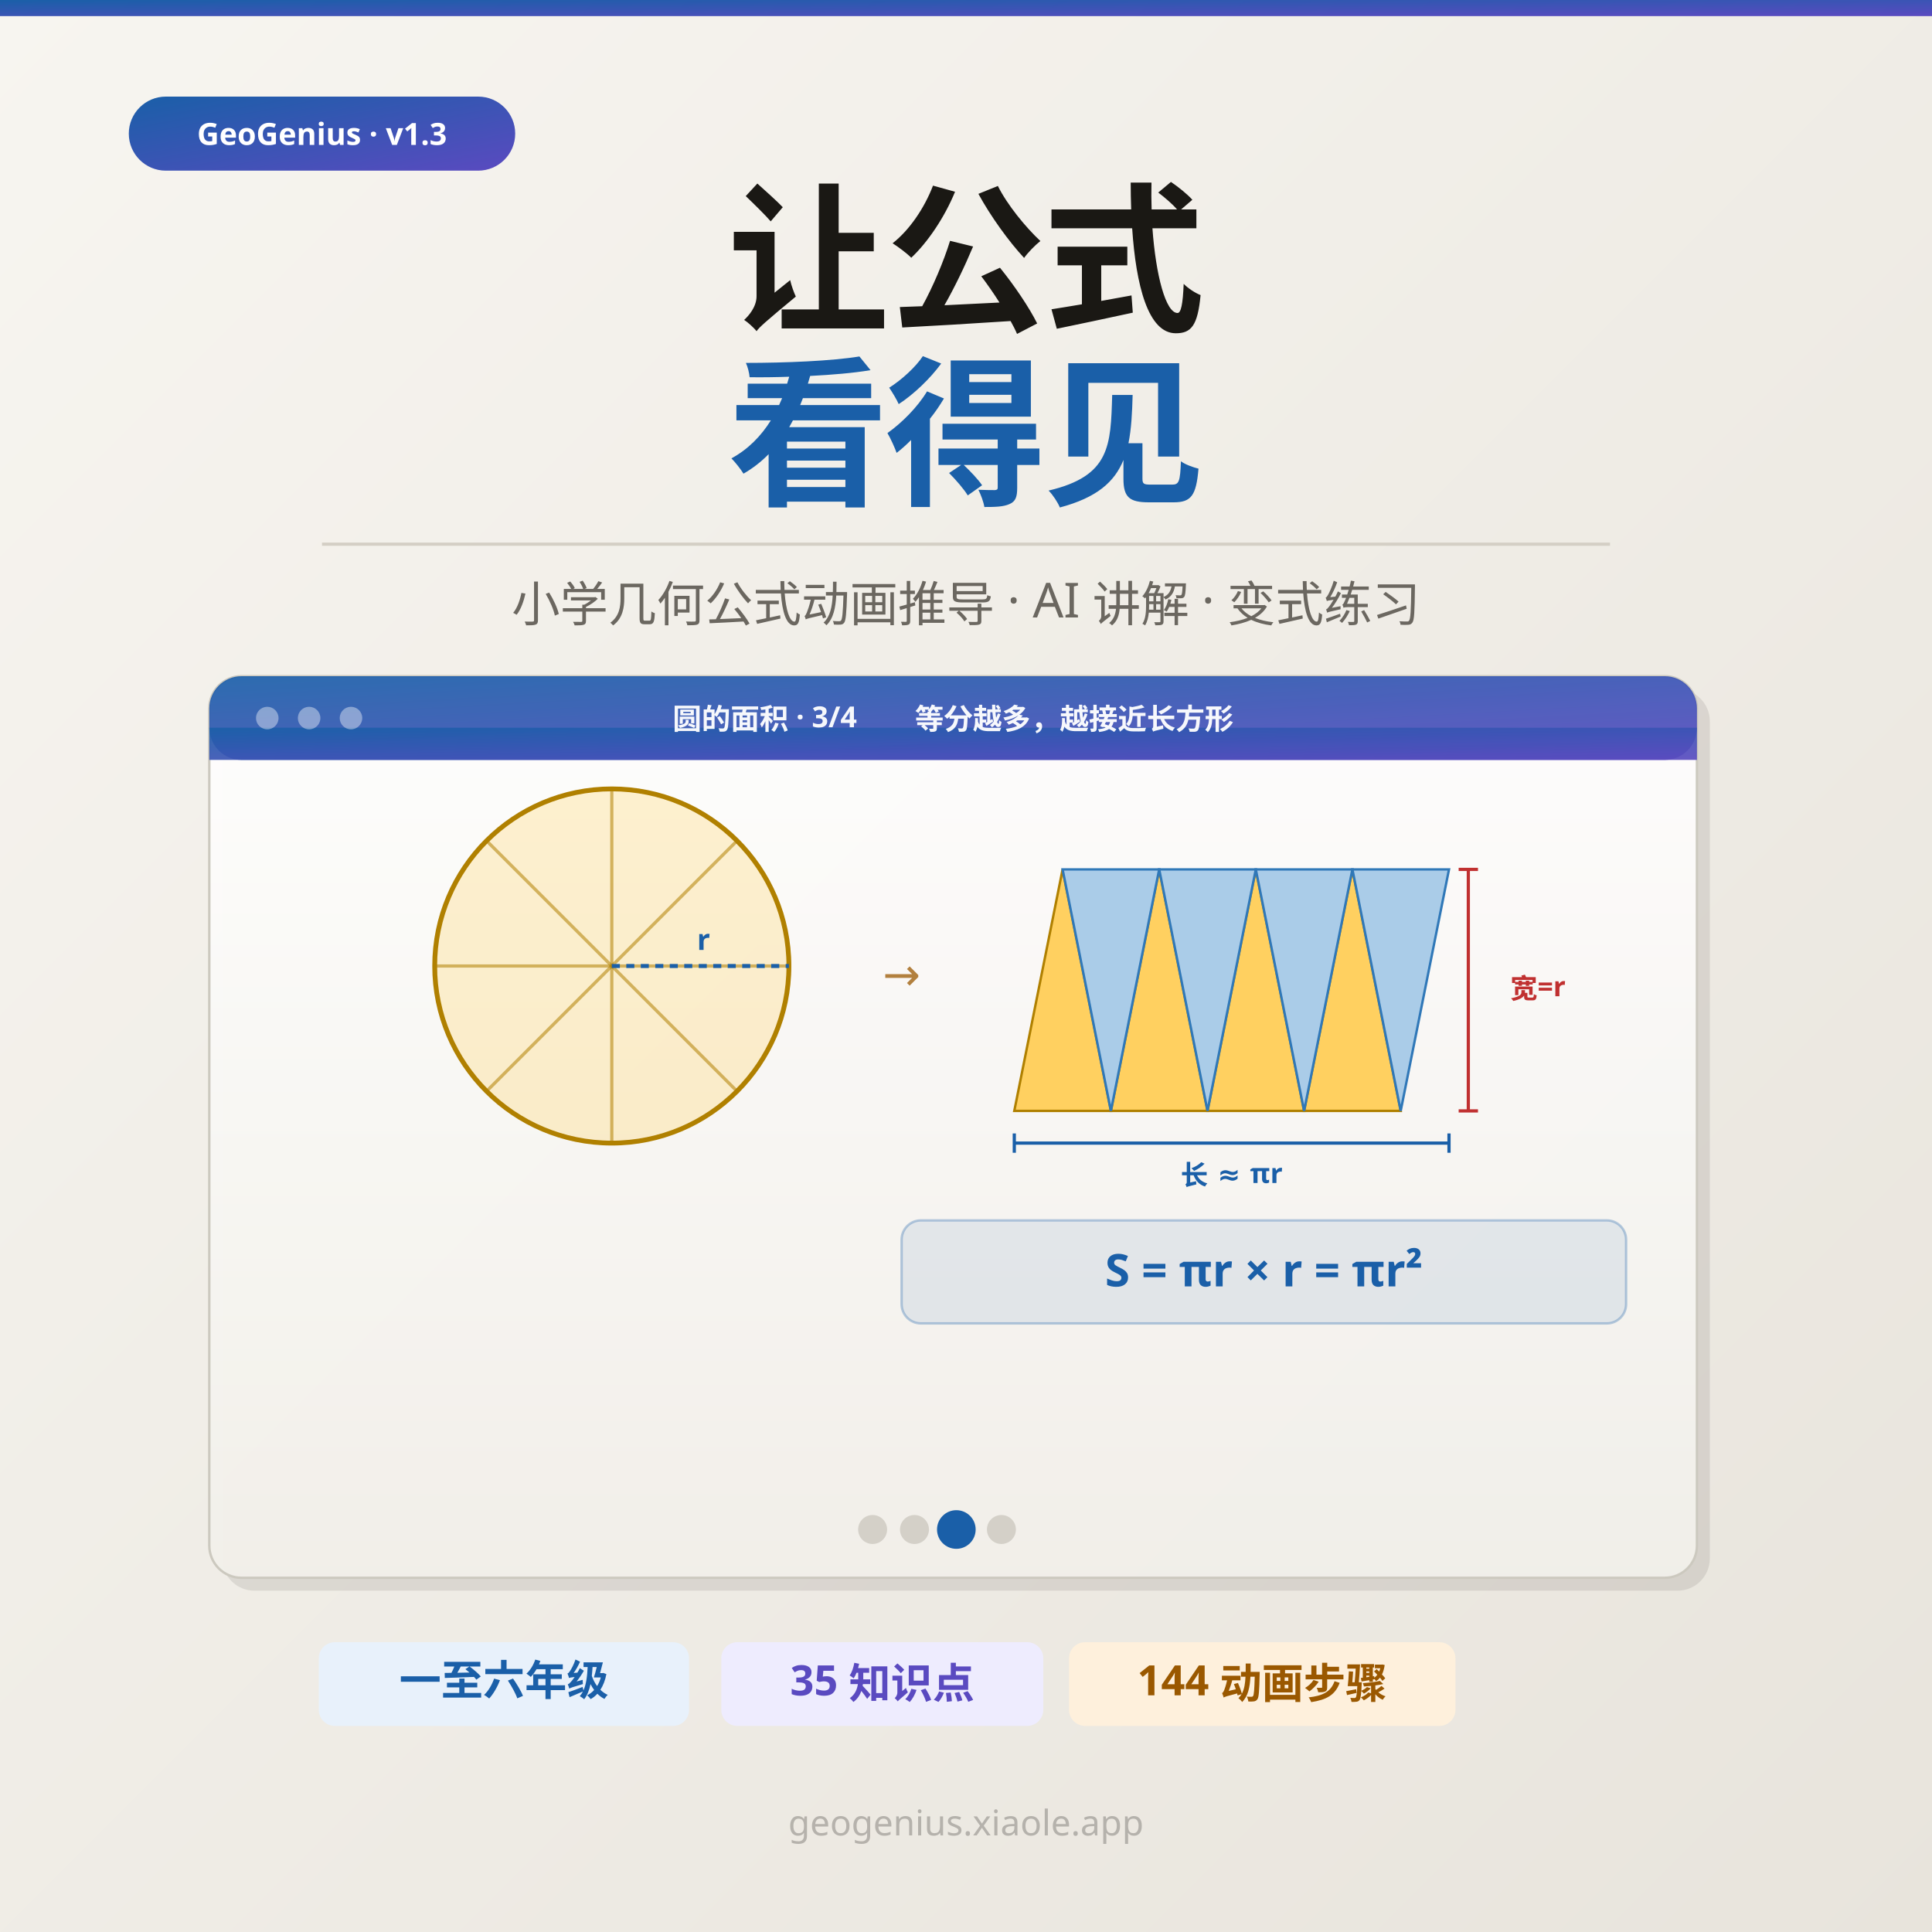
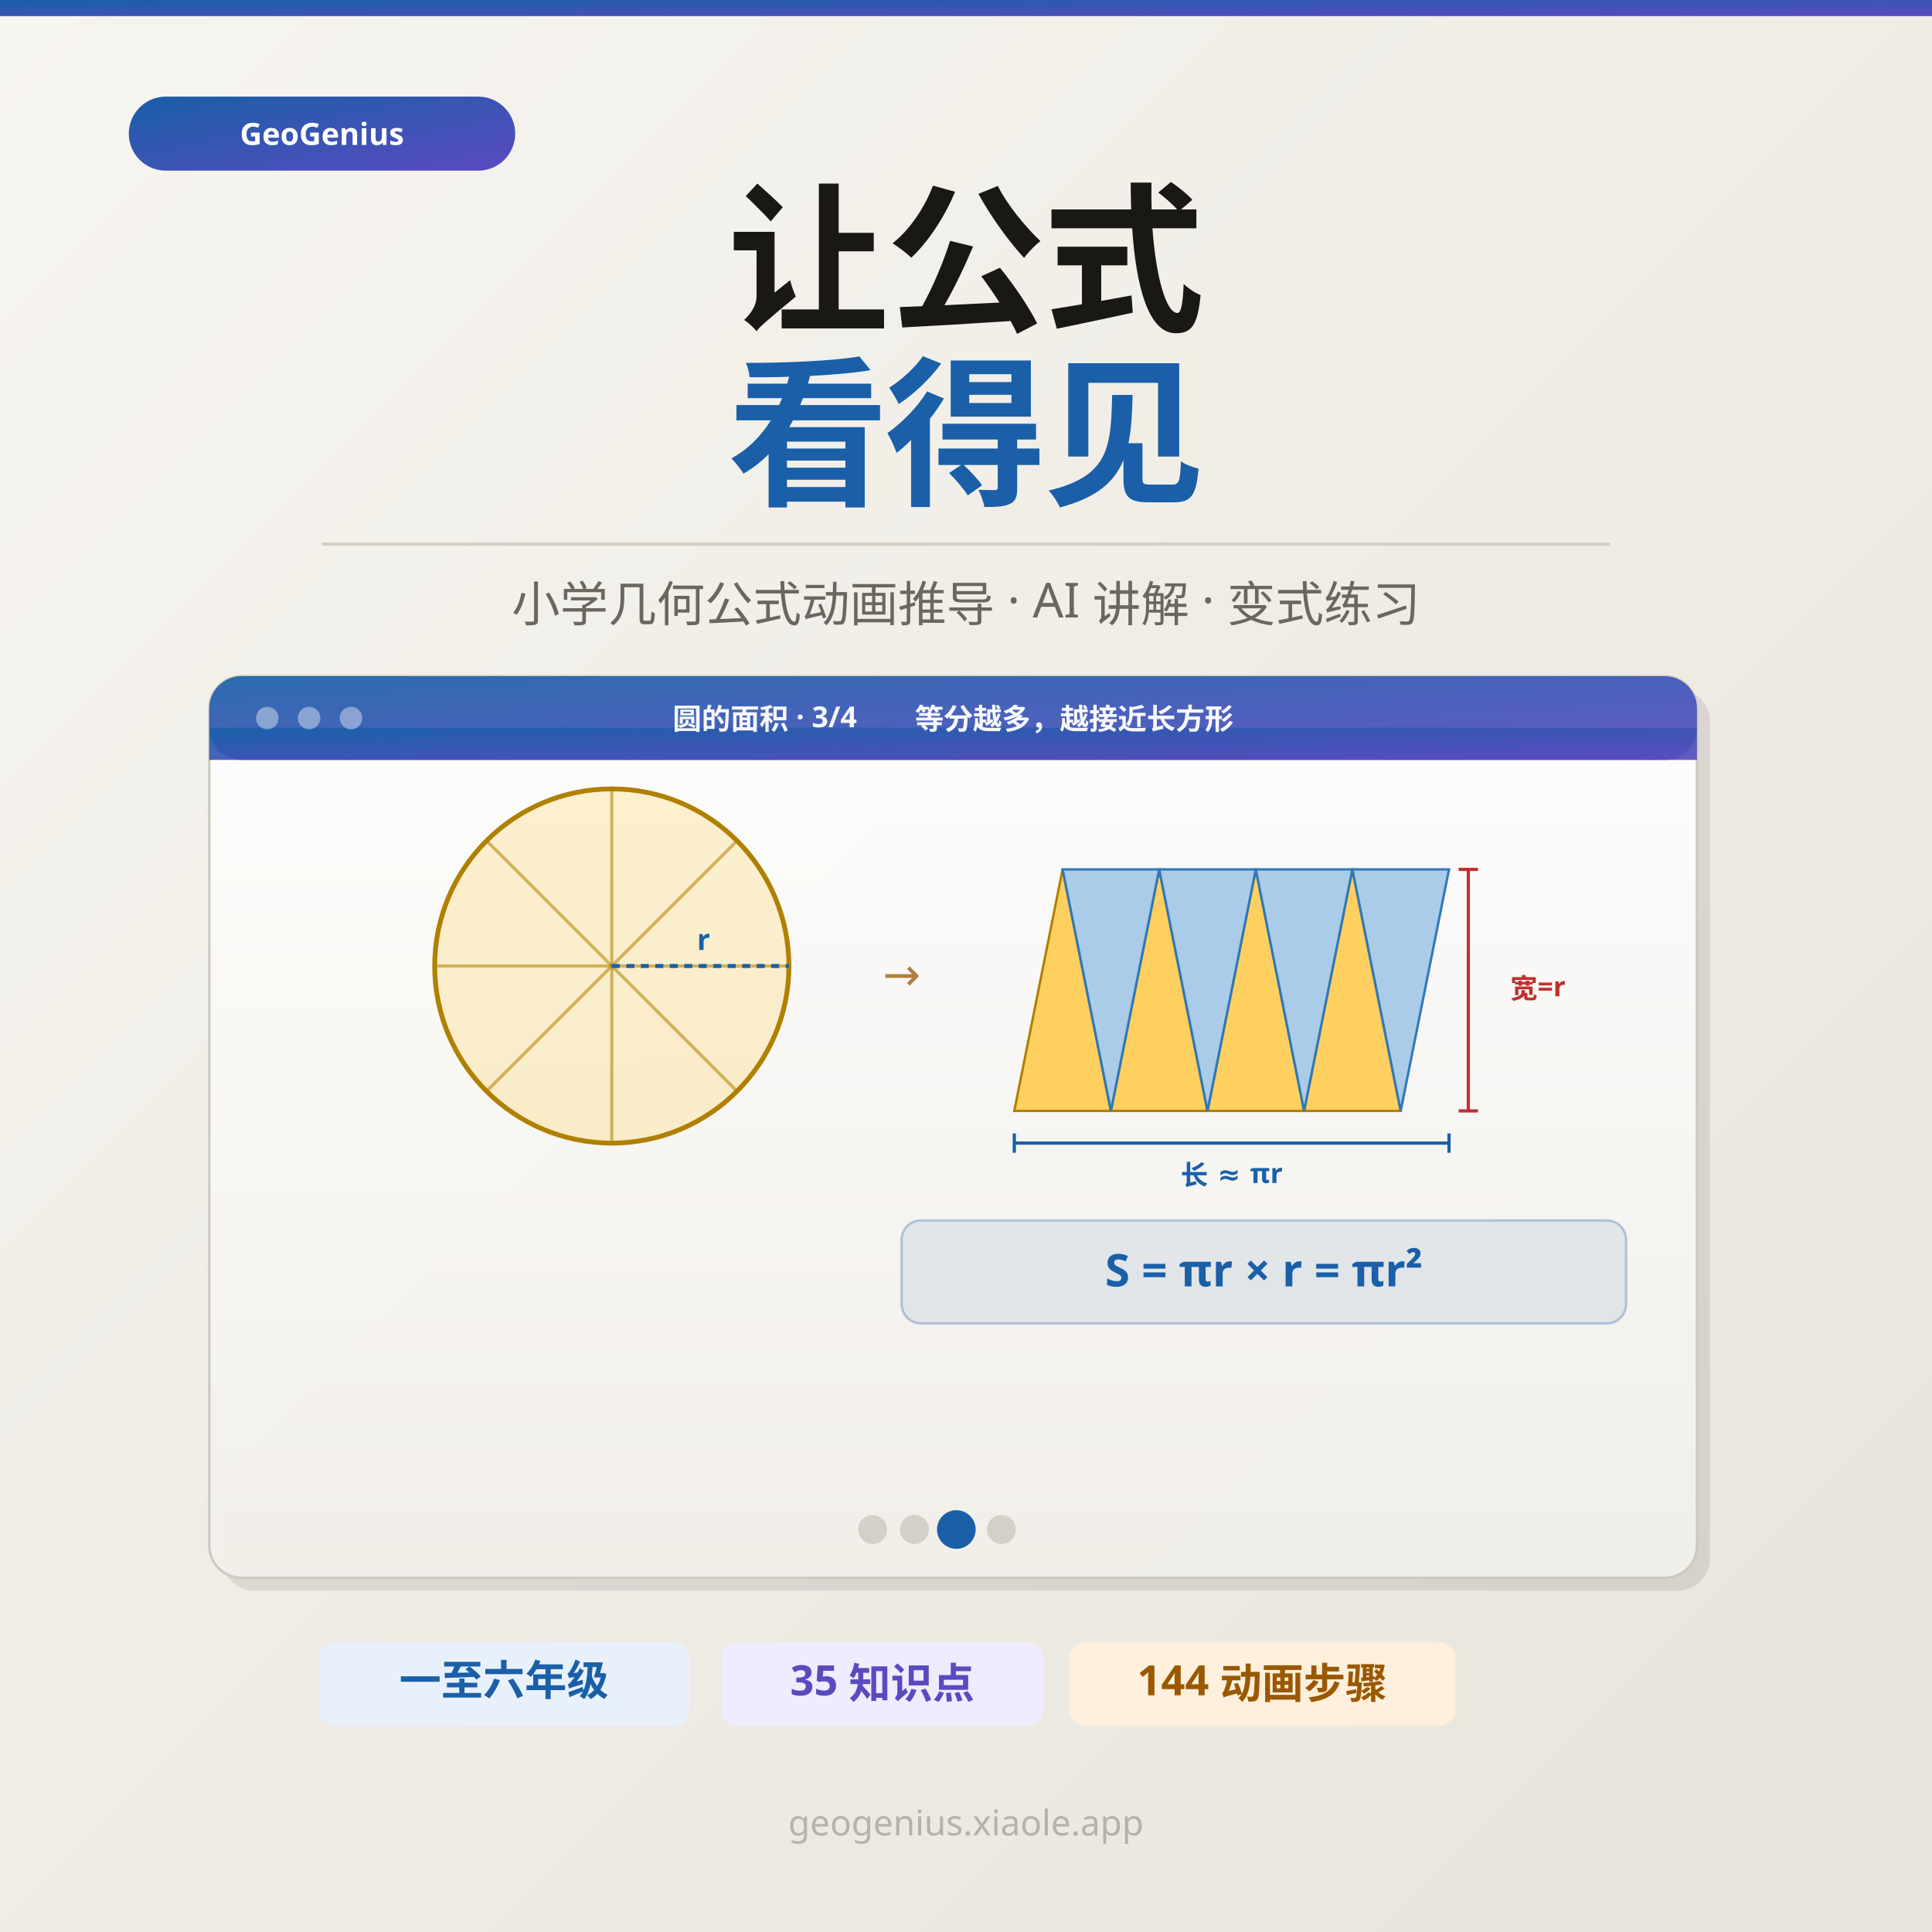
<svg xmlns="http://www.w3.org/2000/svg" width="1200" height="1200" viewBox="0 0 1200 1200">
  <defs>
    <linearGradient id="bg" x1="0" y1="0" x2="1" y2="1">
      <stop offset="0%" stop-color="#f7f5f0" />
      <stop offset="100%" stop-color="#e8e4dc" />
    </linearGradient>
    <linearGradient id="badge" x1="0" y1="0" x2="1" y2="1">
      <stop offset="0%" stop-color="#1a5fa8" />
      <stop offset="100%" stop-color="#5a4ac0" />
    </linearGradient>
    <linearGradient id="panelbg" x1="0" y1="0" x2="0" y2="1">
      <stop offset="0%" stop-color="#ffffff" stop-opacity="0.96" />
      <stop offset="100%" stop-color="#f2f0ea" stop-opacity="0.96" />
    </linearGradient>
  </defs>
  <rect width="1200" height="1200" fill="url(#bg)" />
  <rect x="0" y="0" width="1200" height="10" fill="url(#badge)" />
  <rect x="80" y="60" width="240" height="46" rx="23" fill="url(#badge)" />
-   <text x="200" y="90" font-family="'Source Han Sans CN','Heiti SC',sans-serif" font-size="19" font-weight="700" fill="white" text-anchor="middle">GeoGenius · v1.3</text>
+   <text x="200" y="90" font-family="'Source Han Sans CN','Heiti SC',sans-serif" font-size="19" font-weight="700" fill="white" text-anchor="middle">GeoGenius</text>
  <text x="600" y="198" font-family="'Source Han Sans CN','Heiti SC',sans-serif" font-size="100" font-weight="700" fill="#1a1814" text-anchor="middle" letter-spacing="-2">让公式</text>
  <text x="600" y="306" font-family="'Source Han Sans CN','Heiti SC',sans-serif" font-size="100" font-weight="700" fill="#1a5fa8" text-anchor="middle" letter-spacing="-2">看得见</text>
  <line x1="200" y1="338" x2="1000" y2="338" stroke="#d4cfc5" stroke-width="2" />
  <text x="600" y="386" font-family="'Source Han Sans CN','Heiti SC',sans-serif" font-size="30" fill="#6b6760" text-anchor="middle">小学几何公式动画推导 · AI 讲解 · 变式练习</text>
  <rect x="138" y="428" width="924" height="560" rx="20" fill="#1a1814" opacity="0.10" />
  <rect x="130" y="420" width="924" height="560" rx="20" fill="url(#panelbg)" stroke="#ccc9bf" stroke-width="1.5" />
  <rect x="130" y="420" width="924" height="52" rx="20" fill="url(#badge)" opacity="0.92" />
  <rect x="130" y="452" width="924" height="20" fill="url(#badge)" opacity="0.92" />
  <circle cx="166" cy="446" r="7" fill="white" opacity="0.4" />
  <circle cx="192" cy="446" r="7" fill="white" opacity="0.4" />
  <circle cx="218" cy="446" r="7" fill="white" opacity="0.4" />
  <text x="592" y="453" font-family="'Source Han Sans CN','Heiti SC',sans-serif" font-size="18" font-weight="600" fill="white" text-anchor="middle" opacity="0.95">圆的面积 · 3/4　　等分越多，越接近长方形</text>
  <circle cx="380" cy="600" r="110" fill="#FFD060" fill-opacity="0.28" stroke="#B08000" stroke-width="3" />
  <line x1="380" y1="490" x2="380" y2="600" stroke="#B08000" stroke-width="2" opacity="0.55" />
  <line x1="458" y1="522" x2="380" y2="600" stroke="#B08000" stroke-width="2" opacity="0.55" />
  <line x1="490" y1="600" x2="380" y2="600" stroke="#B08000" stroke-width="2" opacity="0.55" />
  <line x1="458" y1="678" x2="380" y2="600" stroke="#B08000" stroke-width="2" opacity="0.55" />
  <line x1="380" y1="710" x2="380" y2="600" stroke="#B08000" stroke-width="2" opacity="0.55" />
  <line x1="302" y1="678" x2="380" y2="600" stroke="#B08000" stroke-width="2" opacity="0.55" />
  <line x1="270" y1="600" x2="380" y2="600" stroke="#B08000" stroke-width="2" opacity="0.55" />
  <line x1="302" y1="522" x2="380" y2="600" stroke="#B08000" stroke-width="2" opacity="0.55" />
  <line x1="380" y1="600" x2="490" y2="600" stroke="#1A5FA8" stroke-width="2.5" stroke-dasharray="5,4" />
  <text x="437" y="590" font-family="'Source Han Sans CN','Heiti SC',sans-serif" font-size="18" font-weight="700" fill="#1A5FA8" text-anchor="middle">r</text>
  <text x="560" y="615" font-family="'Source Han Sans CN','Heiti SC',sans-serif" font-size="28" fill="#9a5800" text-anchor="middle" opacity="0.75">→</text>
  <polygon points="630,690 660,540 690,690" fill="#FFD060" stroke="#B08000" stroke-width="1.5" />
  <polygon points="690,690 720,540 750,690" fill="#FFD060" stroke="#B08000" stroke-width="1.5" />
  <polygon points="750,690 780,540 810,690" fill="#FFD060" stroke="#B08000" stroke-width="1.5" />
  <polygon points="810,690 840,540 870,690" fill="#FFD060" stroke="#B08000" stroke-width="1.5" />
  <polygon points="660,540 690,690 720,540" fill="#AACCE8" stroke="#3078B8" stroke-width="1.5" />
  <polygon points="720,540 750,690 780,540" fill="#AACCE8" stroke="#3078B8" stroke-width="1.5" />
  <polygon points="780,540 810,690 840,540" fill="#AACCE8" stroke="#3078B8" stroke-width="1.5" />
  <polygon points="840,540 870,690 900,540" fill="#AACCE8" stroke="#3078B8" stroke-width="1.5" />
  <line x1="630" y1="710" x2="900" y2="710" stroke="#1A5FA8" stroke-width="2" />
  <line x1="630" y1="704" x2="630" y2="716" stroke="#1A5FA8" stroke-width="2" />
  <line x1="900" y1="704" x2="900" y2="716" stroke="#1A5FA8" stroke-width="2" />
  <text x="765" y="736" font-family="'Source Han Sans CN','Heiti SC',sans-serif" font-size="17" font-weight="600" fill="#1A5FA8" text-anchor="middle">长 ≈ πr</text>
  <line x1="912" y1="540" x2="912" y2="690" stroke="#C03030" stroke-width="2" />
  <line x1="906" y1="540" x2="918" y2="540" stroke="#C03030" stroke-width="2" />
  <line x1="906" y1="690" x2="918" y2="690" stroke="#C03030" stroke-width="2" />
  <text x="938" y="620" font-family="'Source Han Sans CN','Heiti SC',sans-serif" font-size="17" font-weight="600" fill="#C03030">宽=r</text>
  <rect x="560" y="758" width="450" height="64" rx="12" fill="#1a5fa8" fill-opacity="0.09" stroke="#1a5fa8" stroke-width="1.5" stroke-opacity="0.3" />
  <text x="785" y="799" font-family="'Source Han Sans CN','Heiti SC',sans-serif" font-size="28" font-weight="700" fill="#1A5FA8" text-anchor="middle">S = πr × r = πr²</text>
  <circle cx="542" cy="950" r="9" fill="#d4d0c8" />
  <circle cx="568" cy="950" r="9" fill="#d4d0c8" />
  <circle cx="594" cy="950" r="12" fill="#1a5fa8" />
  <circle cx="622" cy="950" r="9" fill="#d4d0c8" />
  <g font-family="'Source Han Sans CN','Heiti SC',sans-serif" font-size="26" font-weight="600">
    <rect x="198" y="1020" width="230" height="52" rx="10" fill="#e8f1fb" />
    <text x="313" y="1053" fill="#1a5fa8" text-anchor="middle">一至六年级</text>
    <rect x="448" y="1020" width="200" height="52" rx="10" fill="#EEECFE" />
    <text x="548" y="1053" fill="#5a4ac0" text-anchor="middle">35 知识点</text>
    <rect x="664" y="1020" width="240" height="52" rx="10" fill="#FEF0DC" />
    <text x="784" y="1053" fill="#9a5800" text-anchor="middle">144 动画步骤</text>
  </g>
  <text x="600" y="1140" font-family="'Source Han Sans CN','Heiti SC',sans-serif" font-size="22" fill="#9e9b96" text-anchor="middle" opacity="0.7">geogenius.xiaole.app</text>
</svg>
